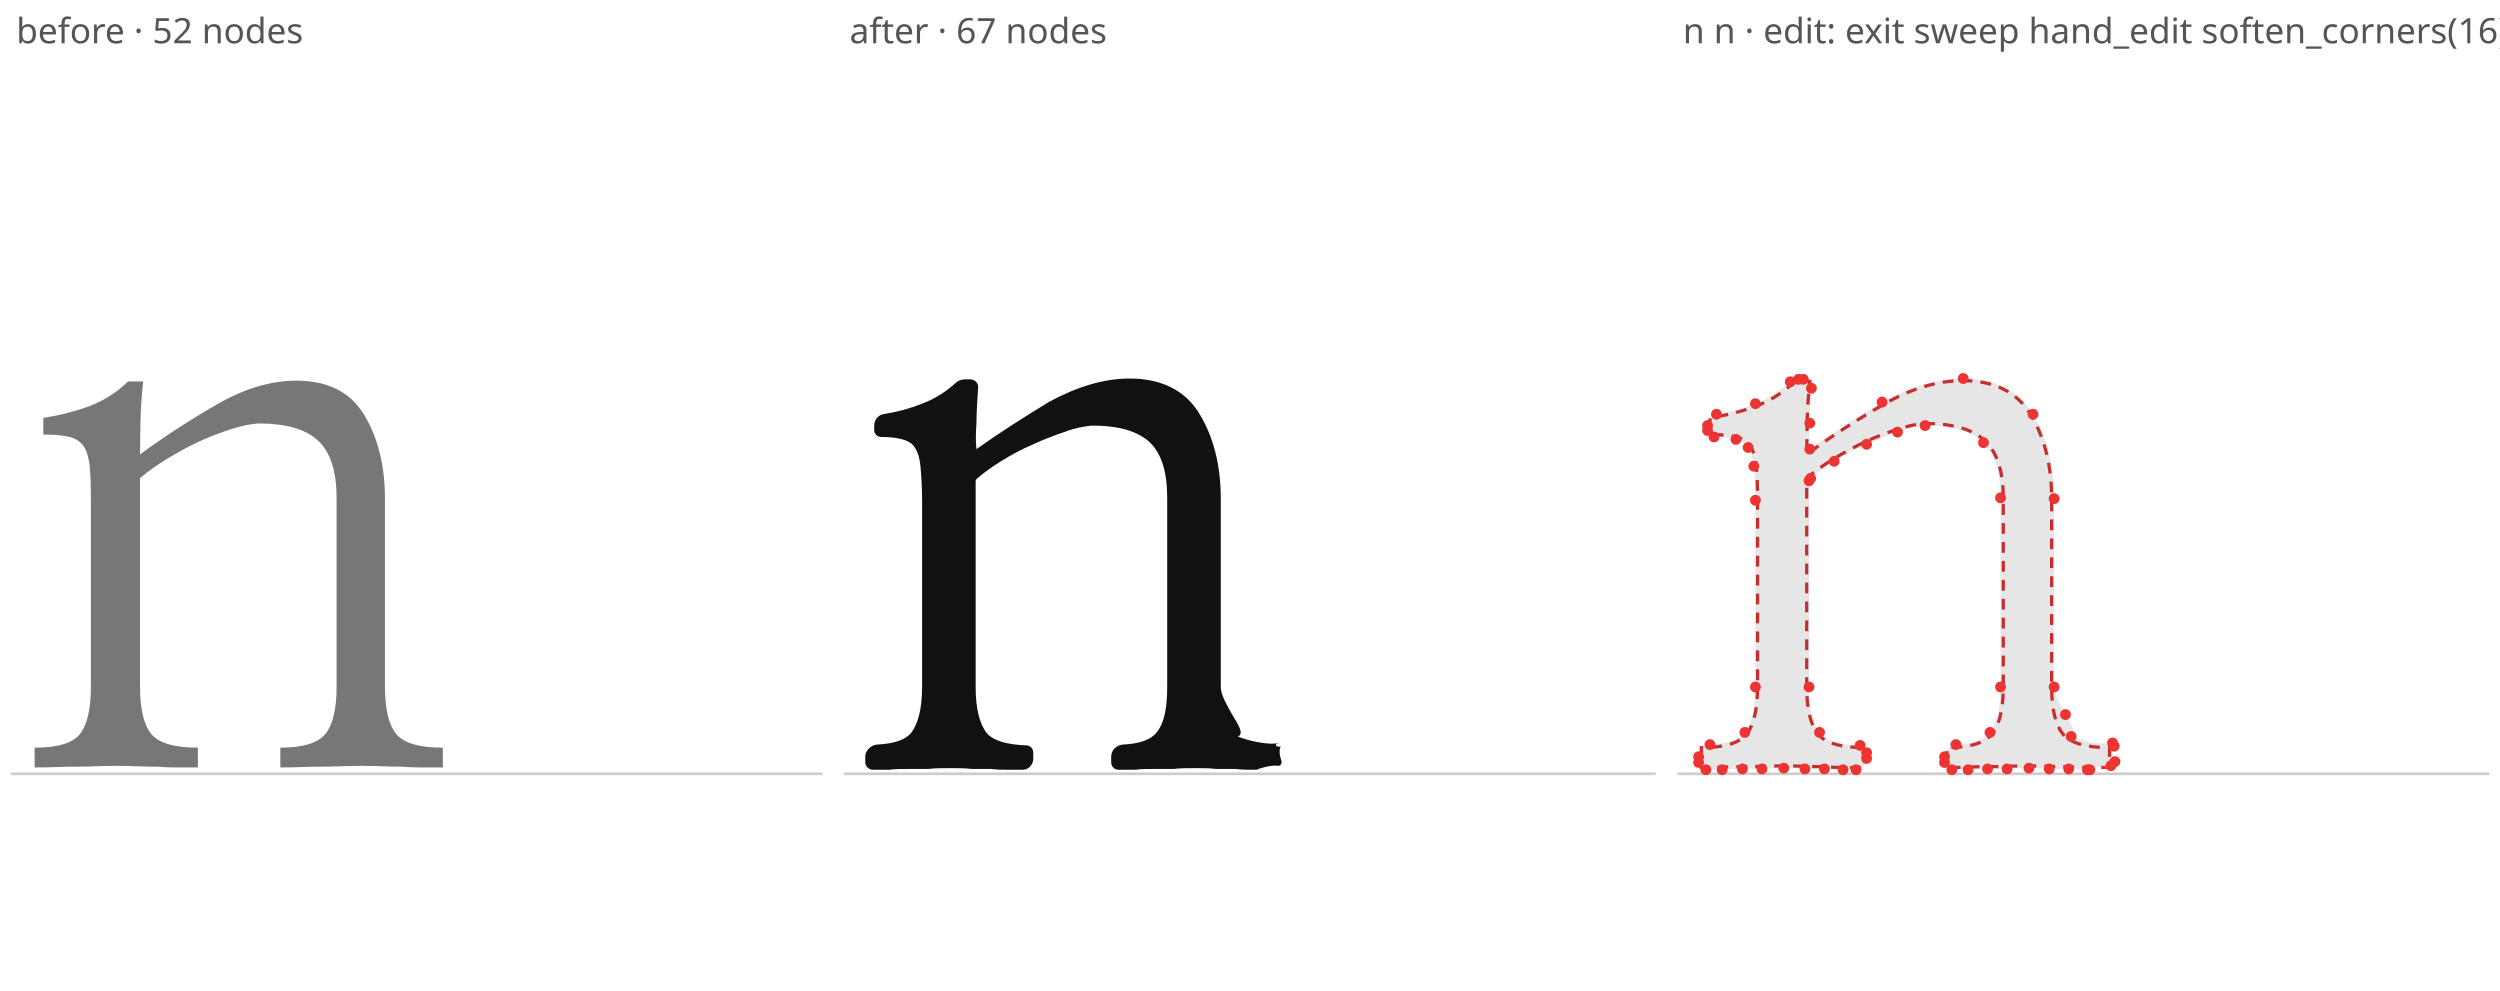
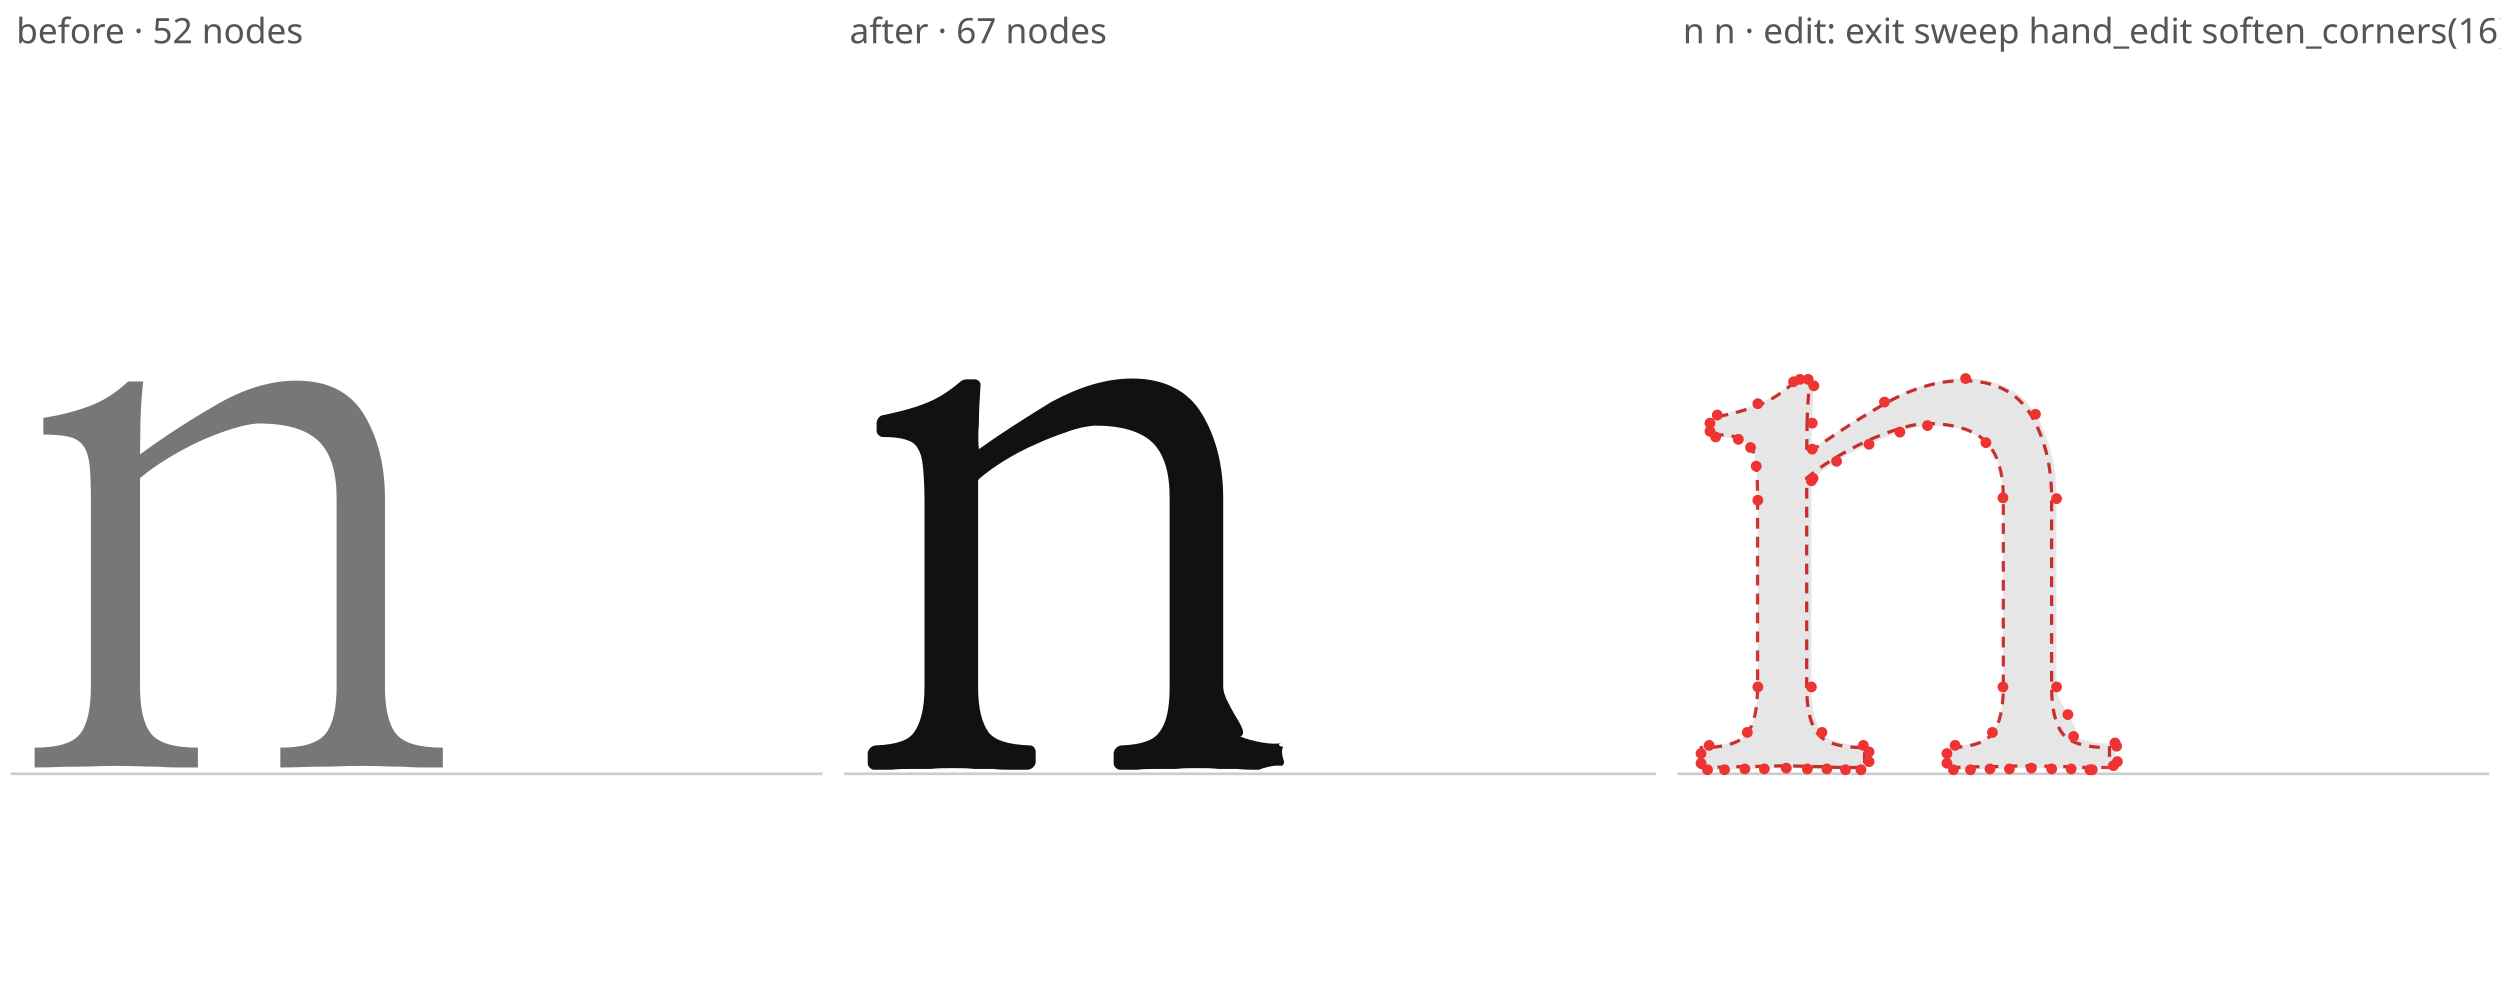
<svg xmlns="http://www.w3.org/2000/svg" width="924" height="366" viewBox="0 0 924 366" style="background:#fff">
  <g transform="translate(4,286.0)">
    <g transform="scale(0.3,-0.3)">
      <line x1="0" y1="0" x2="1000" y2="0" stroke="#ccc" stroke-width="3.333" />
      <path d="M159.668 431.641C159.993 448.568 161.133 465.82 163.086 483.398H144.531C130.208 469.727 114.421 459.635 97.168 453.125C79.915 446.615 60.872 441.732 40.039 438.477V417.969C53.711 417.969 64.453 416.992 72.266 415.039C80.078 413.086 85.938 409.18 89.844 403.32C93.75 397.461 96.191 389.323 97.168 378.906C98.145 368.49 98.633 354.492 98.633 336.914V107.422C98.633 80.078 94.238 60.71 85.449 49.316C76.66 37.923 57.943 32.227 29.297 32.227V7.812C38.411 7.812 47.038 7.975 55.176 8.301C63.314 8.626 71.615 8.789 80.078 8.789C87.891 8.789 95.866 8.952 104.004 9.277C112.142 9.603 121.094 9.766 130.859 9.766C139.974 9.766 148.6 9.603 156.738 9.277C164.876 8.952 172.852 8.789 180.664 8.789C188.477 8.138 196.289 7.812 204.102 7.812H230.469V32.227C201.172 32.227 181.966 37.923 172.852 49.316C163.737 60.71 159.18 80.078 159.18 107.422V364.258C168.294 372.07 179.199 379.883 191.895 387.695C204.59 395.508 217.773 402.669 231.445 409.18C244.466 415.039 257.487 420.085 270.508 424.316C283.529 428.548 294.922 430.99 304.688 431.641C339.193 431.641 363.932 424.479 378.906 410.156C393.88 395.833 401.367 372.396 401.367 339.844V107.422C401.367 80.078 396.81 60.71 387.695 49.316C378.581 37.923 360.026 32.227 332.031 32.227V7.812C341.146 7.812 349.772 7.975 357.91 8.301C366.048 8.626 374.023 8.789 381.836 8.789C389.648 8.789 397.624 8.952 405.762 9.277C413.9 9.603 422.852 9.766 432.617 9.766C441.732 9.766 450.358 9.603 458.496 9.277C466.634 8.952 474.609 8.789 482.422 8.789C490.234 8.138 498.21 7.812 506.348 7.812H532.227V32.227C502.93 32.227 483.724 37.923 474.609 49.316C465.495 60.71 460.938 80.078 460.938 107.422V338.867C460.938 379.232 452.474 413.574 435.547 441.895C418.62 470.215 390.625 484.375 351.562 484.375C320.312 484.375 287.76 474.609 253.906 455.078C220.052 435.547 188.477 415.039 159.18 393.555C159.18 402.018 159.342 414.714 159.668 431.641Z" fill="#777" stroke="none" />
    </g>
  </g>
  <text x="6" y="16" font-family="sans-serif" font-size="13" fill="#555">before · 52 nodes</text>
  <g transform="translate(312,286.0)">
    <g transform="scale(0.3,-0.3)">
      <line x1="0" y1="0" x2="1000" y2="0" stroke="#ccc" stroke-width="3.333" />
-       <path d="M165.0 475.0C166.0 481.0 161.0 486.0 155.0 486.0H149.0C146.0 486.0 142.0 485.0 139.0 483.0C126.0 471.0 112.0 462.0 96.0 456.0C81.0 450.0 66.0 446.0 48.0 443.0C42.0 442.0 37.0 436.0 37.0 429.0V423.0C37.0 419.0 41.0 415.0 45.0 415.0C56.0 415.0 65.0 414.0 72.0 412.0C79.0 410.0 84.0 407.0 87.0 402.0C91.0 396.0 93.0 389.0 94.0 379.0C95.0 368.0 96.0 354.0 96.0 337.0V107.0C96.0 80.0 91.0 62.0 83.0 51.0C76.0 42.0 62.0 37.0 40.0 36.0C33.0 35.0 26.0 29.0 26.0 21.0V14.0C26.0 9.0 31.0 5.0 35.0 5.0C42.0 5.0 49.0 5.0 55.0 5.0C63.0 6.0 72.0 6.0 80.0 6.0C88.0 6.0 96.0 6.0 104.0 6.0C112.0 7.0 121.0 7.0 131.0 7.0C140.0 7.0 149.0 7.0 157.0 6.0C165.0 6.0 173.0 6.0 181.0 6.0C188.0 5.0 196.0 5.0 204.0 5.0H220.0C227.0 5.0 233.0 11.0 233.0 19.0V26.0C233.0 31.0 229.0 35.0 225.0 35.0C199.0 36.0 183.0 41.0 175.0 51.0C167.0 62.0 162.0 80.0 162.0 107.0V361.0C162.0 362.0 163.0 363.0 164.0 364.0C172.0 371.0 182.0 378.0 193.0 385.0C206.0 393.0 219.0 400.0 233.0 406.0C246.0 412.0 259.0 417.0 271.0 421.0C284.0 426.0 295.0 428.0 305.0 429.0C339.0 429.0 362.0 422.0 377.0 408.0C391.0 394.0 398.0 372.0 398.0 340.0V107.0C398.0 80.0 394.0 62.0 385.0 51.0C378.0 42.0 364.0 37.0 343.0 36.0C335.0 35.0 329.0 29.0 329.0 21.0V14.0C329.0 9.0 333.0 5.0 338.0 5.0C345.0 5.0 352.0 5.0 358.0 5.0C366.0 6.0 374.0 6.0 382.0 6.0C390.0 6.0 398.0 6.0 406.0 6.0C414.0 7.0 423.0 7.0 433.0 7.0C442.0 7.0 450.0 7.0 458.0 6.0C467.0 6.0 474.0 6.0 482.0 6.0C490.0 5.0 497.0 5.0 505.0 5.0C506.0 5.0 507.0 5.0 508.0 5.0C512.0 7.0 527.0 11.0 534.0 10.0C538.0 9.0 539.0 13.0 539.0 15.0C537.0 21.0 535.0 28.0 538.0 34.0C537.0 32.0 526.0 35.0 536.0 38.0C525.0 35.0 499.0 40.0 485.0 46.0C493.0 49.0 486.0 60.0 478.0 73.0C472.0 84.0 464.0 97.0 464.0 107.0V339.0C464.0 380.0 455.0 415.0 438.0 443.0C421.0 472.0 391.0 487.0 352.0 487.0C320.0 487.0 287.0 477.0 252.0 458.0C221.0 439.0 191.0 420.0 163.0 400.0C162.0 408.0 162.0 419.0 163.0 432.0C163.0 446.0 164.0 460.0 165.0 475.0Z" fill="#111" stroke="none" />
+       <path d="M168.0 478.0C169.0 482.0 165.0 486.0 161.0 486.0H151.0C148.0 486.0 145.0 485.0 143.0 483.0C129.0 471.0 115.0 462.0 99.0 456.0C84.0 450.0 67.0 446.0 49.0 442.0C44.0 442.0 40.0 437.0 40.0 432.0V422.0C40.0 419.0 44.0 415.0 47.0 415.0C59.0 415.0 68.0 414.0 75.0 412.0C82.0 410.0 87.0 407.0 90.0 402.0C94.0 396.0 96.0 389.0 97.0 379.0C98.0 368.0 99.0 354.0 99.0 337.0V107.0C99.0 80.0 94.0 62.0 86.0 51.0C79.0 41.0 64.0 36.0 39.0 35.0C34.0 35.0 29.0 30.0 29.0 25.0V13.0C29.0 9.0 33.0 5.0 37.0 5.0C45.0 5.0 52.0 5.0 58.0 5.0C66.0 6.0 75.0 6.0 83.0 6.0C91.0 6.0 99.0 6.0 107.0 6.0C115.0 7.0 124.0 7.0 134.0 7.0C143.0 7.0 152.0 7.0 160.0 6.0C168.0 6.0 176.0 6.0 184.0 6.0C191.0 5.0 199.0 5.0 207.0 5.0H226.0C231.0 5.0 236.0 10.0 236.0 15.0V27.0C236.0 31.0 233.0 35.0 229.0 35.0C202.0 36.0 186.0 41.0 178.0 51.0C170.0 62.0 165.0 80.0 165.0 107.0V361.0C165.0 362.0 166.0 363.0 167.0 364.0C175.0 371.0 185.0 378.0 196.0 385.0C209.0 393.0 222.0 400.0 236.0 406.0C249.0 412.0 262.0 417.0 274.0 421.0C287.0 426.0 298.0 428.0 308.0 429.0C342.0 429.0 365.0 422.0 380.0 408.0C394.0 394.0 401.0 372.0 401.0 340.0V107.0C401.0 80.0 397.0 62.0 388.0 51.0C381.0 41.0 366.0 36.0 342.0 35.0C337.0 35.0 332.0 30.0 332.0 25.0V13.0C332.0 9.0 336.0 5.0 340.0 5.0C347.0 5.0 354.0 5.0 361.0 5.0C369.0 6.0 377.0 6.0 385.0 6.0C393.0 6.0 401.0 6.0 409.0 6.0C417.0 7.0 426.0 7.0 436.0 7.0C445.0 7.0 453.0 7.0 461.0 6.0C470.0 6.0 477.0 6.0 485.0 6.0C493.0 5.0 500.0 5.0 508.0 5.0C509.0 5.0 510.0 5.0 511.0 5.0C515.0 7.0 530.0 11.0 537.0 10.0C541.0 9.0 542.0 13.0 542.0 15.0C540.0 21.0 538.0 28.0 541.0 34.0C540.0 32.0 531.0 36.0 539.0 38.0C528.0 35.0 502.0 40.0 488.0 46.0C496.0 49.0 489.0 60.0 481.0 73.0C475.0 84.0 467.0 97.0 467.0 107.0V339.0C467.0 380.0 458.0 415.0 441.0 443.0C424.0 472.0 394.0 487.0 355.0 487.0C323.0 487.0 290.0 477.0 255.0 458.0C224.0 439.0 194.0 420.0 166.0 400.0C165.0 408.0 165.0 419.0 166.0 432.0C166.0 447.0 167.0 462.0 168.0 478.0Z" fill="#111" stroke="none" />
    </g>
  </g>
  <text x="314" y="16" font-family="sans-serif" font-size="13" fill="#555">after · 67 nodes</text>
  <g transform="translate(620,286.0)">
    <g transform="scale(0.3,-0.3)">
      <line x1="0" y1="0" x2="1000" y2="0" stroke="#ccc" stroke-width="3.333" />
      <path d="M159.668 431.641C159.993 448.568 161.133 465.82 163.086 483.398H144.531C130.208 469.727 114.421 459.635 97.168 453.125C79.915 446.615 60.872 441.732 40.039 438.477V417.969C53.711 417.969 64.453 416.992 72.266 415.039C80.078 413.086 85.938 409.18 89.844 403.32C93.75 397.461 96.191 389.323 97.168 378.906C98.145 368.49 98.633 354.492 98.633 336.914V107.422C98.633 80.078 94.238 60.71 85.449 49.316C76.66 37.923 57.943 32.227 29.297 32.227V7.812C38.411 7.812 47.038 7.975 55.176 8.301C63.314 8.626 71.615 8.789 80.078 8.789C87.891 8.789 95.866 8.952 104.004 9.277C112.142 9.603 121.094 9.766 130.859 9.766C139.974 9.766 148.6 9.603 156.738 9.277C164.876 8.952 172.852 8.789 180.664 8.789C188.477 8.138 196.289 7.812 204.102 7.812H230.469V32.227C201.172 32.227 181.966 37.923 172.852 49.316C163.737 60.71 159.18 80.078 159.18 107.422V364.258C168.294 372.07 179.199 379.883 191.895 387.695C204.59 395.508 217.773 402.669 231.445 409.18C244.466 415.039 257.487 420.085 270.508 424.316C283.529 428.548 294.922 430.99 304.688 431.641C339.193 431.641 363.932 424.479 378.906 410.156C393.88 395.833 401.367 372.396 401.367 339.844V107.422C401.367 80.078 396.81 60.71 387.695 49.316C378.581 37.923 360.026 32.227 332.031 32.227V7.812C341.146 7.812 349.772 7.975 357.91 8.301C366.048 8.626 374.023 8.789 381.836 8.789C389.648 8.789 397.624 8.952 405.762 9.277C413.9 9.603 422.852 9.766 432.617 9.766C441.732 9.766 450.358 9.603 458.496 9.277C466.634 8.952 474.609 8.789 482.422 8.789C490.234 8.138 498.21 7.812 506.348 7.812H532.227V32.227C502.93 32.227 483.724 37.923 474.609 49.316C465.495 60.71 460.938 80.078 460.938 107.422V338.867C460.938 379.232 452.474 413.574 435.547 441.895C418.62 470.215 390.625 484.375 351.562 484.375C320.312 484.375 287.76 474.609 253.906 455.078C220.052 435.547 188.477 415.039 159.18 393.555C159.18 402.018 159.342 414.714 159.668 431.641Z" fill="none" stroke="#d33" stroke-width="4.0" stroke-dasharray="13.333,10.0" />
-       <path d="M165.0 475.0C166.0 481.0 161.0 486.0 155.0 486.0H149.0C146.0 486.0 142.0 485.0 139.0 483.0C126.0 471.0 112.0 462.0 96.0 456.0C81.0 450.0 66.0 446.0 48.0 443.0C42.0 442.0 37.0 436.0 37.0 429.0V423.0C37.0 419.0 41.0 415.0 45.0 415.0C56.0 415.0 65.0 414.0 72.0 412.0C79.0 410.0 84.0 407.0 87.0 402.0C91.0 396.0 93.0 389.0 94.0 379.0C95.0 368.0 96.0 354.0 96.0 337.0V107.0C96.0 80.0 91.0 62.0 83.0 51.0C76.0 42.0 62.0 37.0 40.0 36.0C33.0 35.0 26.0 29.0 26.0 21.0V14.0C26.0 9.0 31.0 5.0 35.0 5.0C42.0 5.0 49.0 5.0 55.0 5.0C63.0 6.0 72.0 6.0 80.0 6.0C88.0 6.0 96.0 6.0 104.0 6.0C112.0 7.0 121.0 7.0 131.0 7.0C140.0 7.0 149.0 7.0 157.0 6.0C165.0 6.0 173.0 6.0 181.0 6.0C188.0 5.0 196.0 5.0 204.0 5.0H220.0C227.0 5.0 233.0 11.0 233.0 19.0V26.0C233.0 31.0 229.0 35.0 225.0 35.0C199.0 36.0 183.0 41.0 175.0 51.0C167.0 62.0 162.0 80.0 162.0 107.0V361.0C162.0 362.0 163.0 363.0 164.0 364.0C172.0 371.0 182.0 378.0 193.0 385.0C206.0 393.0 219.0 400.0 233.0 406.0C246.0 412.0 259.0 417.0 271.0 421.0C284.0 426.0 295.0 428.0 305.0 429.0C339.0 429.0 362.0 422.0 377.0 408.0C391.0 394.0 398.0 372.0 398.0 340.0V107.0C398.0 80.0 394.0 62.0 385.0 51.0C378.0 42.0 364.0 37.0 343.0 36.0C335.0 35.0 329.0 29.0 329.0 21.0V14.0C329.0 9.0 333.0 5.0 338.0 5.0C345.0 5.0 352.0 5.0 358.0 5.0C366.0 6.0 374.0 6.0 382.0 6.0C390.0 6.0 398.0 6.0 406.0 6.0C414.0 7.0 423.0 7.0 433.0 7.0C442.0 7.0 450.0 7.0 458.0 6.0C467.0 6.0 474.0 6.0 482.0 6.0C490.0 5.0 497.0 5.0 505.0 5.0C506.0 5.0 507.0 5.0 508.0 5.0C512.0 7.0 527.0 11.0 534.0 10.0C538.0 9.0 539.0 13.0 539.0 15.0C537.0 21.0 535.0 28.0 538.0 34.0C537.0 32.0 526.0 35.0 536.0 38.0C525.0 35.0 499.0 40.0 485.0 46.0C493.0 49.0 486.0 60.0 478.0 73.0C472.0 84.0 464.0 97.0 464.0 107.0V339.0C464.0 380.0 455.0 415.0 438.0 443.0C421.0 472.0 391.0 487.0 352.0 487.0C320.0 487.0 287.0 477.0 252.0 458.0C221.0 439.0 191.0 420.0 163.0 400.0C162.0 408.0 162.0 419.0 163.0 432.0C163.0 446.0 164.0 460.0 165.0 475.0Z" fill="rgba(0,0,0,0.10)" stroke="none" />
-       <circle cx="165.0" cy="475.0" r="6.667" fill="#e33" />
-       <circle cx="155.0" cy="486.0" r="6.667" fill="#e33" />
-       <circle cx="149.0" cy="486.0" r="6.667" fill="#e33" />
-       <circle cx="139.0" cy="483.0" r="6.667" fill="#e33" />
-       <circle cx="96.0" cy="456.0" r="6.667" fill="#e33" />
-       <circle cx="48.0" cy="443.0" r="6.667" fill="#e33" />
-       <circle cx="37.0" cy="429.0" r="6.667" fill="#e33" />
-       <circle cx="37.0" cy="423.0" r="6.667" fill="#e33" />
-       <circle cx="45.0" cy="415.0" r="6.667" fill="#e33" />
-       <circle cx="72.0" cy="412.0" r="6.667" fill="#e33" />
-       <circle cx="87.0" cy="402.0" r="6.667" fill="#e33" />
-       <circle cx="94.0" cy="379.0" r="6.667" fill="#e33" />
-       <circle cx="96.0" cy="337.0" r="6.667" fill="#e33" />
-       <circle cx="96.0" cy="107.0" r="6.667" fill="#e33" />
-       <circle cx="83.0" cy="51.0" r="6.667" fill="#e33" />
-       <circle cx="40.0" cy="36.0" r="6.667" fill="#e33" />
-       <circle cx="26.0" cy="21.0" r="6.667" fill="#e33" />
-       <circle cx="26.0" cy="14.0" r="6.667" fill="#e33" />
-       <circle cx="35.0" cy="5.0" r="6.667" fill="#e33" />
-       <circle cx="55.0" cy="5.0" r="6.667" fill="#e33" />
-       <circle cx="80.0" cy="6.0" r="6.667" fill="#e33" />
-       <circle cx="104.0" cy="6.0" r="6.667" fill="#e33" />
-       <circle cx="131.0" cy="7.0" r="6.667" fill="#e33" />
-       <circle cx="157.0" cy="6.0" r="6.667" fill="#e33" />
-       <circle cx="181.0" cy="6.0" r="6.667" fill="#e33" />
-       <circle cx="204.0" cy="5.0" r="6.667" fill="#e33" />
-       <circle cx="220.0" cy="5.0" r="6.667" fill="#e33" />
-       <circle cx="233.0" cy="19.0" r="6.667" fill="#e33" />
-       <circle cx="233.0" cy="26.0" r="6.667" fill="#e33" />
-       <circle cx="225.0" cy="35.0" r="6.667" fill="#e33" />
-       <circle cx="175.0" cy="51.0" r="6.667" fill="#e33" />
-       <circle cx="162.0" cy="107.0" r="6.667" fill="#e33" />
-       <circle cx="162.0" cy="361.0" r="6.667" fill="#e33" />
-       <circle cx="164.0" cy="364.0" r="6.667" fill="#e33" />
-       <circle cx="193.0" cy="385.0" r="6.667" fill="#e33" />
-       <circle cx="233.0" cy="406.0" r="6.667" fill="#e33" />
-       <circle cx="271.0" cy="421.0" r="6.667" fill="#e33" />
-       <circle cx="305.0" cy="429.0" r="6.667" fill="#e33" />
-       <circle cx="377.0" cy="408.0" r="6.667" fill="#e33" />
-       <circle cx="398.0" cy="340.0" r="6.667" fill="#e33" />
-       <circle cx="398.0" cy="107.0" r="6.667" fill="#e33" />
-       <circle cx="385.0" cy="51.0" r="6.667" fill="#e33" />
-       <circle cx="343.0" cy="36.0" r="6.667" fill="#e33" />
-       <circle cx="329.0" cy="21.0" r="6.667" fill="#e33" />
-       <circle cx="329.0" cy="14.0" r="6.667" fill="#e33" />
-       <circle cx="338.0" cy="5.0" r="6.667" fill="#e33" />
-       <circle cx="358.0" cy="5.0" r="6.667" fill="#e33" />
-       <circle cx="382.0" cy="6.0" r="6.667" fill="#e33" />
-       <circle cx="406.0" cy="6.0" r="6.667" fill="#e33" />
-       <circle cx="433.0" cy="7.0" r="6.667" fill="#e33" />
-       <circle cx="458.0" cy="6.0" r="6.667" fill="#e33" />
-       <circle cx="482.0" cy="6.0" r="6.667" fill="#e33" />
-       <circle cx="505.0" cy="5.0" r="6.667" fill="#e33" />
+       <path d="M168.0 478.0C169.0 482.0 165.0 486.0 161.0 486.0H151.0C148.0 486.0 145.0 485.0 143.0 483.0C129.0 471.0 115.0 462.0 99.0 456.0C84.0 450.0 67.0 446.0 49.0 442.0C44.0 442.0 40.0 437.0 40.0 432.0V422.0C40.0 419.0 44.0 415.0 47.0 415.0C59.0 415.0 68.0 414.0 75.0 412.0C82.0 410.0 87.0 407.0 90.0 402.0C94.0 396.0 96.0 389.0 97.0 379.0C98.0 368.0 99.0 354.0 99.0 337.0V107.0C99.0 80.0 94.0 62.0 86.0 51.0C79.0 41.0 64.0 36.0 39.0 35.0C34.0 35.0 29.0 30.0 29.0 25.0V13.0C29.0 9.0 33.0 5.0 37.0 5.0C45.0 5.0 52.0 5.0 58.0 5.0C66.0 6.0 75.0 6.0 83.0 6.0C91.0 6.0 99.0 6.0 107.0 6.0C115.0 7.0 124.0 7.0 134.0 7.0C143.0 7.0 152.0 7.0 160.0 6.0C168.0 6.0 176.0 6.0 184.0 6.0C191.0 5.0 199.0 5.0 207.0 5.0H226.0C231.0 5.0 236.0 10.0 236.0 15.0V27.0C236.0 31.0 233.0 35.0 229.0 35.0C202.0 36.0 186.0 41.0 178.0 51.0C170.0 62.0 165.0 80.0 165.0 107.0V361.0C165.0 362.0 166.0 363.0 167.0 364.0C175.0 371.0 185.0 378.0 196.0 385.0C209.0 393.0 222.0 400.0 236.0 406.0C249.0 412.0 262.0 417.0 274.0 421.0C287.0 426.0 298.0 428.0 308.0 429.0C342.0 429.0 365.0 422.0 380.0 408.0C394.0 394.0 401.0 372.0 401.0 340.0V107.0C401.0 80.0 397.0 62.0 388.0 51.0C381.0 41.0 366.0 36.0 342.0 35.0C337.0 35.0 332.0 30.0 332.0 25.0V13.0C332.0 9.0 336.0 5.0 340.0 5.0C347.0 5.0 354.0 5.0 361.0 5.0C369.0 6.0 377.0 6.0 385.0 6.0C393.0 6.0 401.0 6.0 409.0 6.0C417.0 7.0 426.0 7.0 436.0 7.0C445.0 7.0 453.0 7.0 461.0 6.0C470.0 6.0 477.0 6.0 485.0 6.0C493.0 5.0 500.0 5.0 508.0 5.0C509.0 5.0 510.0 5.0 511.0 5.0C515.0 7.0 530.0 11.0 537.0 10.0C541.0 9.0 542.0 13.0 542.0 15.0C540.0 21.0 538.0 28.0 541.0 34.0C540.0 32.0 531.0 36.0 539.0 38.0C528.0 35.0 502.0 40.0 488.0 46.0C496.0 49.0 489.0 60.0 481.0 73.0C475.0 84.0 467.0 97.0 467.0 107.0V339.0C467.0 380.0 458.0 415.0 441.0 443.0C424.0 472.0 394.0 487.0 355.0 487.0C323.0 487.0 290.0 477.0 255.0 458.0C224.0 439.0 194.0 420.0 166.0 400.0C165.0 408.0 165.0 419.0 166.0 432.0C166.0 447.0 167.0 462.0 168.0 478.0Z" fill="rgba(0,0,0,0.10)" stroke="none" />
+       <circle cx="168.0" cy="478.0" r="6.667" fill="#e33" />
+       <circle cx="161.0" cy="486.0" r="6.667" fill="#e33" />
+       <circle cx="151.0" cy="486.0" r="6.667" fill="#e33" />
+       <circle cx="143.0" cy="483.0" r="6.667" fill="#e33" />
+       <circle cx="99.0" cy="456.0" r="6.667" fill="#e33" />
+       <circle cx="49.0" cy="442.0" r="6.667" fill="#e33" />
+       <circle cx="40.0" cy="432.0" r="6.667" fill="#e33" />
+       <circle cx="40.0" cy="422.0" r="6.667" fill="#e33" />
+       <circle cx="47.0" cy="415.0" r="6.667" fill="#e33" />
+       <circle cx="75.0" cy="412.0" r="6.667" fill="#e33" />
+       <circle cx="90.0" cy="402.0" r="6.667" fill="#e33" />
+       <circle cx="97.0" cy="379.0" r="6.667" fill="#e33" />
+       <circle cx="99.0" cy="337.0" r="6.667" fill="#e33" />
+       <circle cx="99.0" cy="107.0" r="6.667" fill="#e33" />
+       <circle cx="86.0" cy="51.0" r="6.667" fill="#e33" />
+       <circle cx="39.0" cy="35.0" r="6.667" fill="#e33" />
+       <circle cx="29.0" cy="25.0" r="6.667" fill="#e33" />
+       <circle cx="29.0" cy="13.0" r="6.667" fill="#e33" />
+       <circle cx="37.0" cy="5.0" r="6.667" fill="#e33" />
+       <circle cx="58.0" cy="5.0" r="6.667" fill="#e33" />
+       <circle cx="83.0" cy="6.0" r="6.667" fill="#e33" />
+       <circle cx="107.0" cy="6.0" r="6.667" fill="#e33" />
+       <circle cx="134.0" cy="7.0" r="6.667" fill="#e33" />
+       <circle cx="160.0" cy="6.0" r="6.667" fill="#e33" />
+       <circle cx="184.0" cy="6.0" r="6.667" fill="#e33" />
+       <circle cx="207.0" cy="5.0" r="6.667" fill="#e33" />
+       <circle cx="226.0" cy="5.0" r="6.667" fill="#e33" />
+       <circle cx="236.0" cy="15.0" r="6.667" fill="#e33" />
+       <circle cx="236.0" cy="27.0" r="6.667" fill="#e33" />
+       <circle cx="229.0" cy="35.0" r="6.667" fill="#e33" />
+       <circle cx="178.0" cy="51.0" r="6.667" fill="#e33" />
+       <circle cx="165.0" cy="107.0" r="6.667" fill="#e33" />
+       <circle cx="165.0" cy="361.0" r="6.667" fill="#e33" />
+       <circle cx="167.0" cy="364.0" r="6.667" fill="#e33" />
+       <circle cx="196.0" cy="385.0" r="6.667" fill="#e33" />
+       <circle cx="236.0" cy="406.0" r="6.667" fill="#e33" />
+       <circle cx="274.0" cy="421.0" r="6.667" fill="#e33" />
+       <circle cx="308.0" cy="429.0" r="6.667" fill="#e33" />
+       <circle cx="380.0" cy="408.0" r="6.667" fill="#e33" />
+       <circle cx="401.0" cy="340.0" r="6.667" fill="#e33" />
+       <circle cx="401.0" cy="107.0" r="6.667" fill="#e33" />
+       <circle cx="388.0" cy="51.0" r="6.667" fill="#e33" />
+       <circle cx="342.0" cy="35.0" r="6.667" fill="#e33" />
+       <circle cx="332.0" cy="25.0" r="6.667" fill="#e33" />
+       <circle cx="332.0" cy="13.0" r="6.667" fill="#e33" />
+       <circle cx="340.0" cy="5.0" r="6.667" fill="#e33" />
+       <circle cx="361.0" cy="5.0" r="6.667" fill="#e33" />
+       <circle cx="385.0" cy="6.0" r="6.667" fill="#e33" />
+       <circle cx="409.0" cy="6.0" r="6.667" fill="#e33" />
+       <circle cx="436.0" cy="7.0" r="6.667" fill="#e33" />
+       <circle cx="461.0" cy="6.0" r="6.667" fill="#e33" />
+       <circle cx="485.0" cy="6.0" r="6.667" fill="#e33" />
      <circle cx="508.0" cy="5.0" r="6.667" fill="#e33" />
-       <circle cx="534.0" cy="10.0" r="6.667" fill="#e33" />
-       <circle cx="539.0" cy="15.0" r="6.667" fill="#e33" />
-       <circle cx="538.0" cy="34.0" r="6.667" fill="#e33" />
-       <circle cx="536.0" cy="38.0" r="6.667" fill="#e33" />
-       <circle cx="485.0" cy="46.0" r="6.667" fill="#e33" />
-       <circle cx="478.0" cy="73.0" r="6.667" fill="#e33" />
-       <circle cx="464.0" cy="107.0" r="6.667" fill="#e33" />
-       <circle cx="464.0" cy="339.0" r="6.667" fill="#e33" />
-       <circle cx="438.0" cy="443.0" r="6.667" fill="#e33" />
-       <circle cx="352.0" cy="487.0" r="6.667" fill="#e33" />
-       <circle cx="252.0" cy="458.0" r="6.667" fill="#e33" />
-       <circle cx="163.0" cy="400.0" r="6.667" fill="#e33" />
-       <circle cx="163.0" cy="432.0" r="6.667" fill="#e33" />
+       <circle cx="511.0" cy="5.0" r="6.667" fill="#e33" />
+       <circle cx="537.0" cy="10.0" r="6.667" fill="#e33" />
+       <circle cx="542.0" cy="15.0" r="6.667" fill="#e33" />
+       <circle cx="541.0" cy="34.0" r="6.667" fill="#e33" />
+       <circle cx="539.0" cy="38.0" r="6.667" fill="#e33" />
+       <circle cx="488.0" cy="46.0" r="6.667" fill="#e33" />
+       <circle cx="481.0" cy="73.0" r="6.667" fill="#e33" />
+       <circle cx="467.0" cy="107.0" r="6.667" fill="#e33" />
+       <circle cx="467.0" cy="339.0" r="6.667" fill="#e33" />
+       <circle cx="441.0" cy="443.0" r="6.667" fill="#e33" />
+       <circle cx="355.0" cy="487.0" r="6.667" fill="#e33" />
+       <circle cx="255.0" cy="458.0" r="6.667" fill="#e33" />
+       <circle cx="166.0" cy="400.0" r="6.667" fill="#e33" />
+       <circle cx="166.0" cy="432.0" r="6.667" fill="#e33" />
    </g>
  </g>
  <text x="622" y="16" font-family="sans-serif" font-size="13" fill="#555">n n · edit: exit sweep hand_edit soften_corners(16) offset(+3)</text>
</svg>
